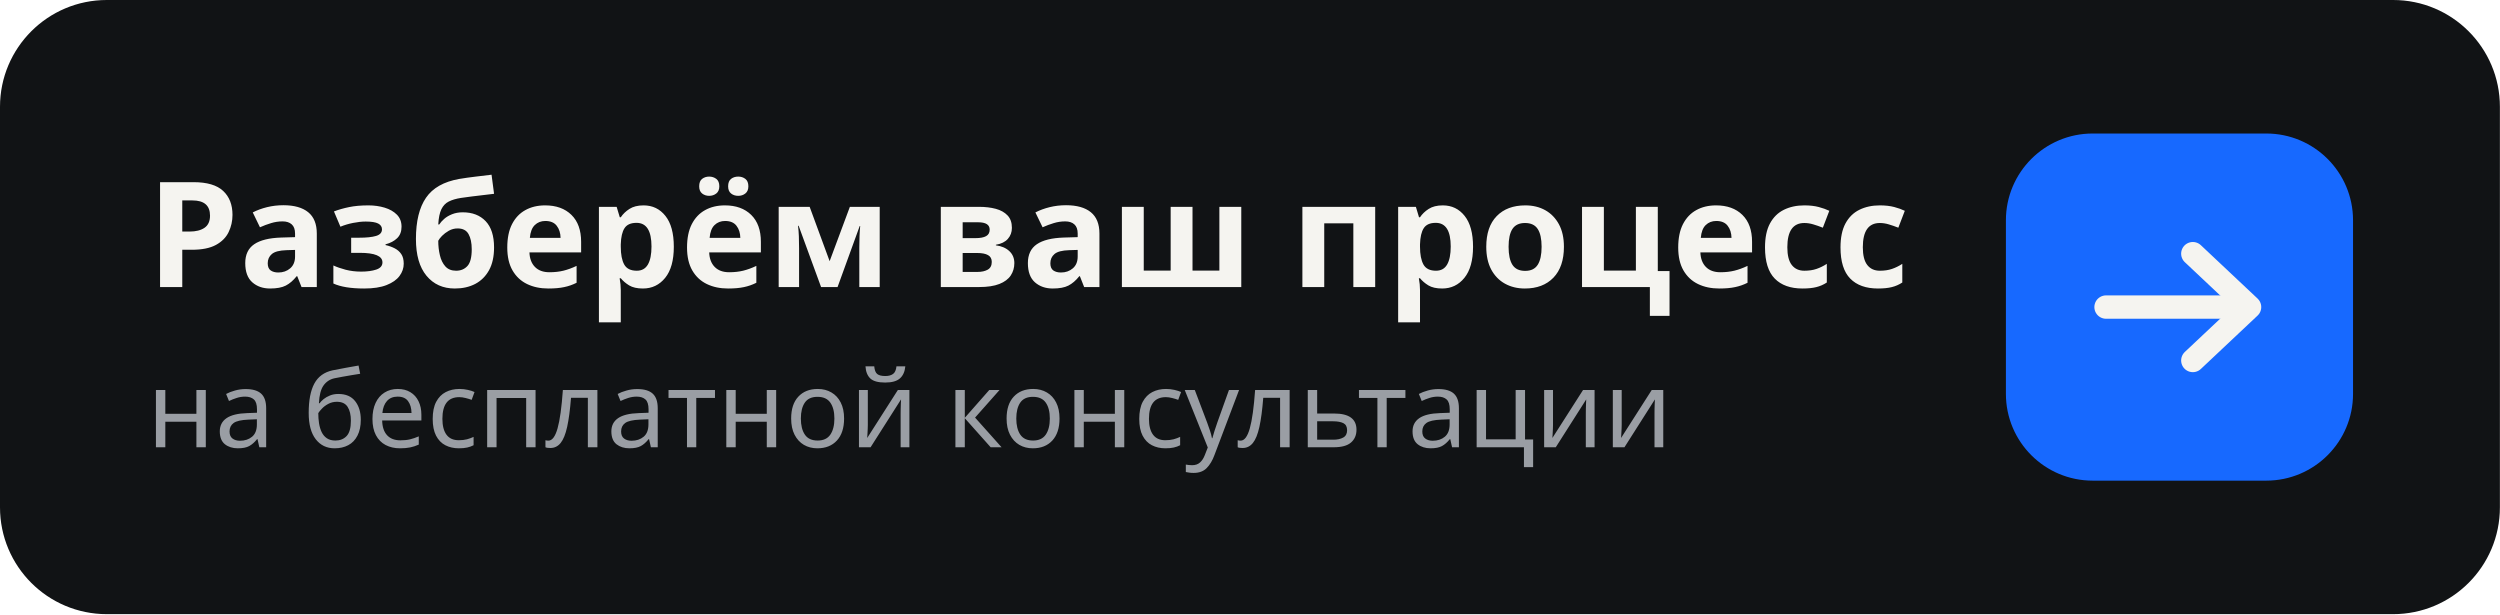
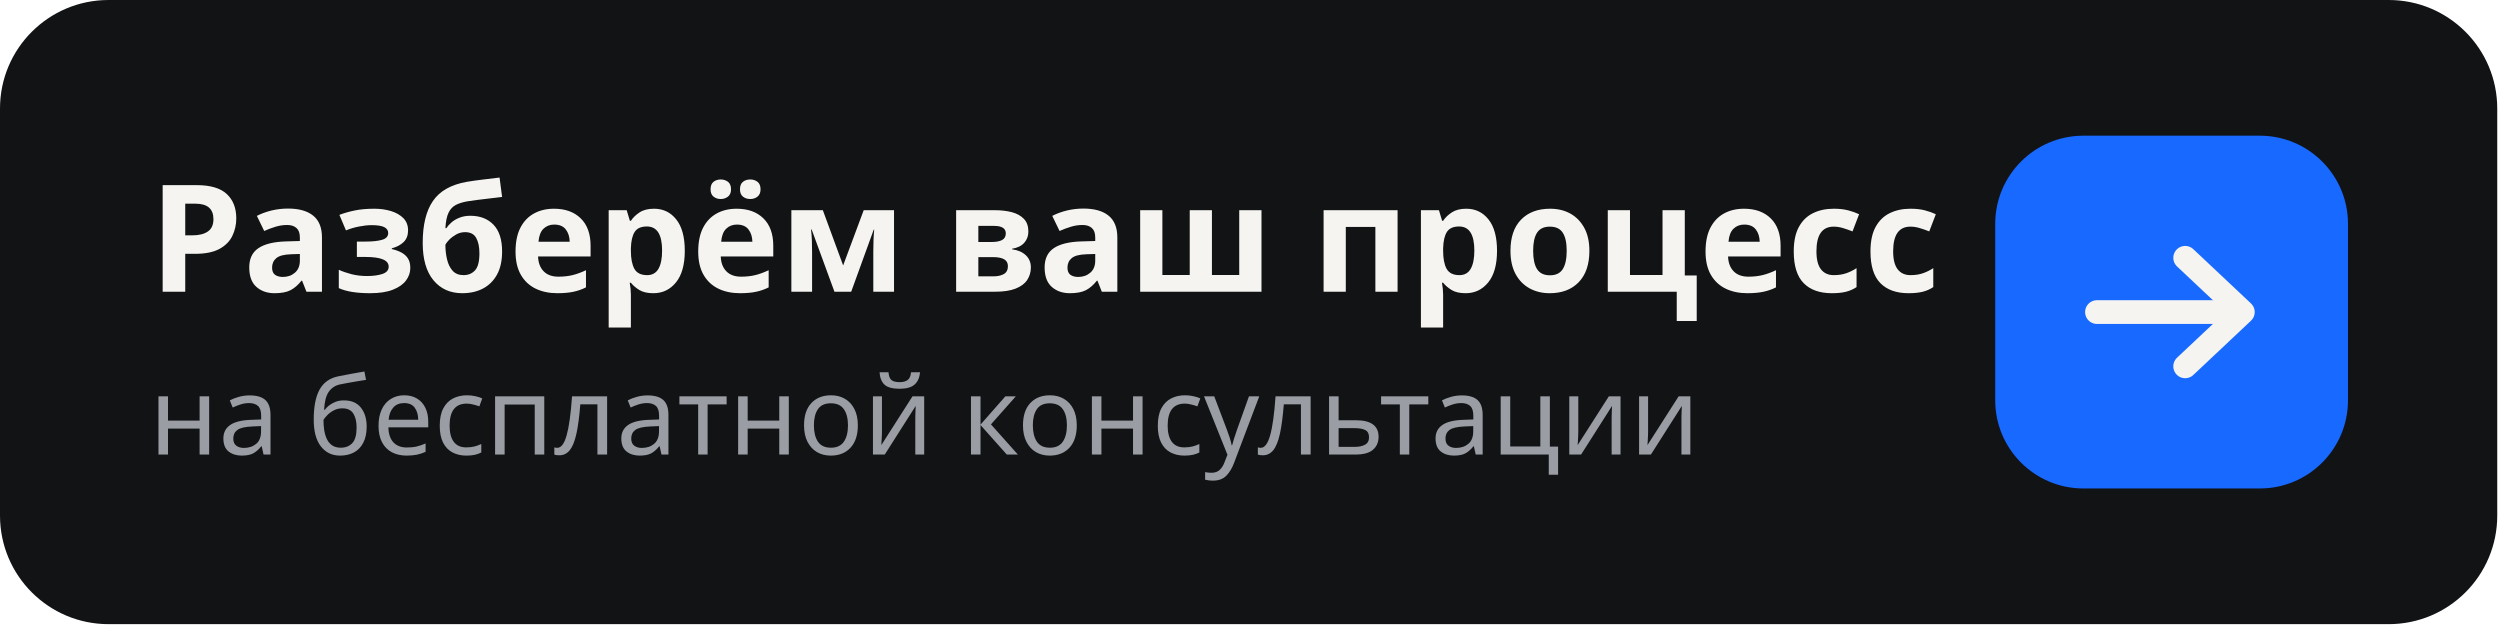
- <svg xmlns="http://www.w3.org/2000/svg" width="749" height="184" viewBox="0 0 749 184">
-   <rect x="0" y="0" width="748.97" height="184" rx="32" fill="#111315" />
-   <rect x="600.97" y="40" width="104" height="104" rx="26" fill="#1769FF" />
-   <line x1="630.97" y1="92" x2="672.97" y2="92" stroke="#F5F4F0" stroke-width="7" stroke-linecap="round" />
-   <path d="M656.97 76.0L673.97 92.0L656.97 108.0" fill="none" stroke="#F5F4F0" stroke-width="7" stroke-linecap="round" stroke-linejoin="round" />
-   <text x="44.00" y="86.00" font-family="Manrope" font-size="44" font-weight="800" fill="#F5F4F0">Разберём ваш процесс</text>
+ <svg xmlns="http://www.w3.org/2000/svg" width="737" height="184" viewBox="0 0 737 184">
+   <rect x="0" y="0" width="736.188" height="184" rx="32" fill="#111315" />
+   <rect x="588.188" y="40" width="104" height="104" rx="26" fill="#1769FF" />
+   <line x1="618.188" y1="92" x2="660.188" y2="92" stroke="#F5F4F0" stroke-width="7" stroke-linecap="round" />
+   <path d="M644.188 76.0L661.188 92.0L644.188 108.0" fill="none" stroke="#F5F4F0" stroke-width="7" stroke-linecap="round" stroke-linejoin="round" />
+   <text x="44.00" y="86.00" font-family="Manrope" font-size="44" font-weight="600" fill="#F5F4F0">Разберём ваш процесс</text>
  <text x="44.00" y="134.00" font-family="Manrope" font-size="32" font-weight="500" fill="#9A9EA4">на бесплатной консультации</text>
</svg>
